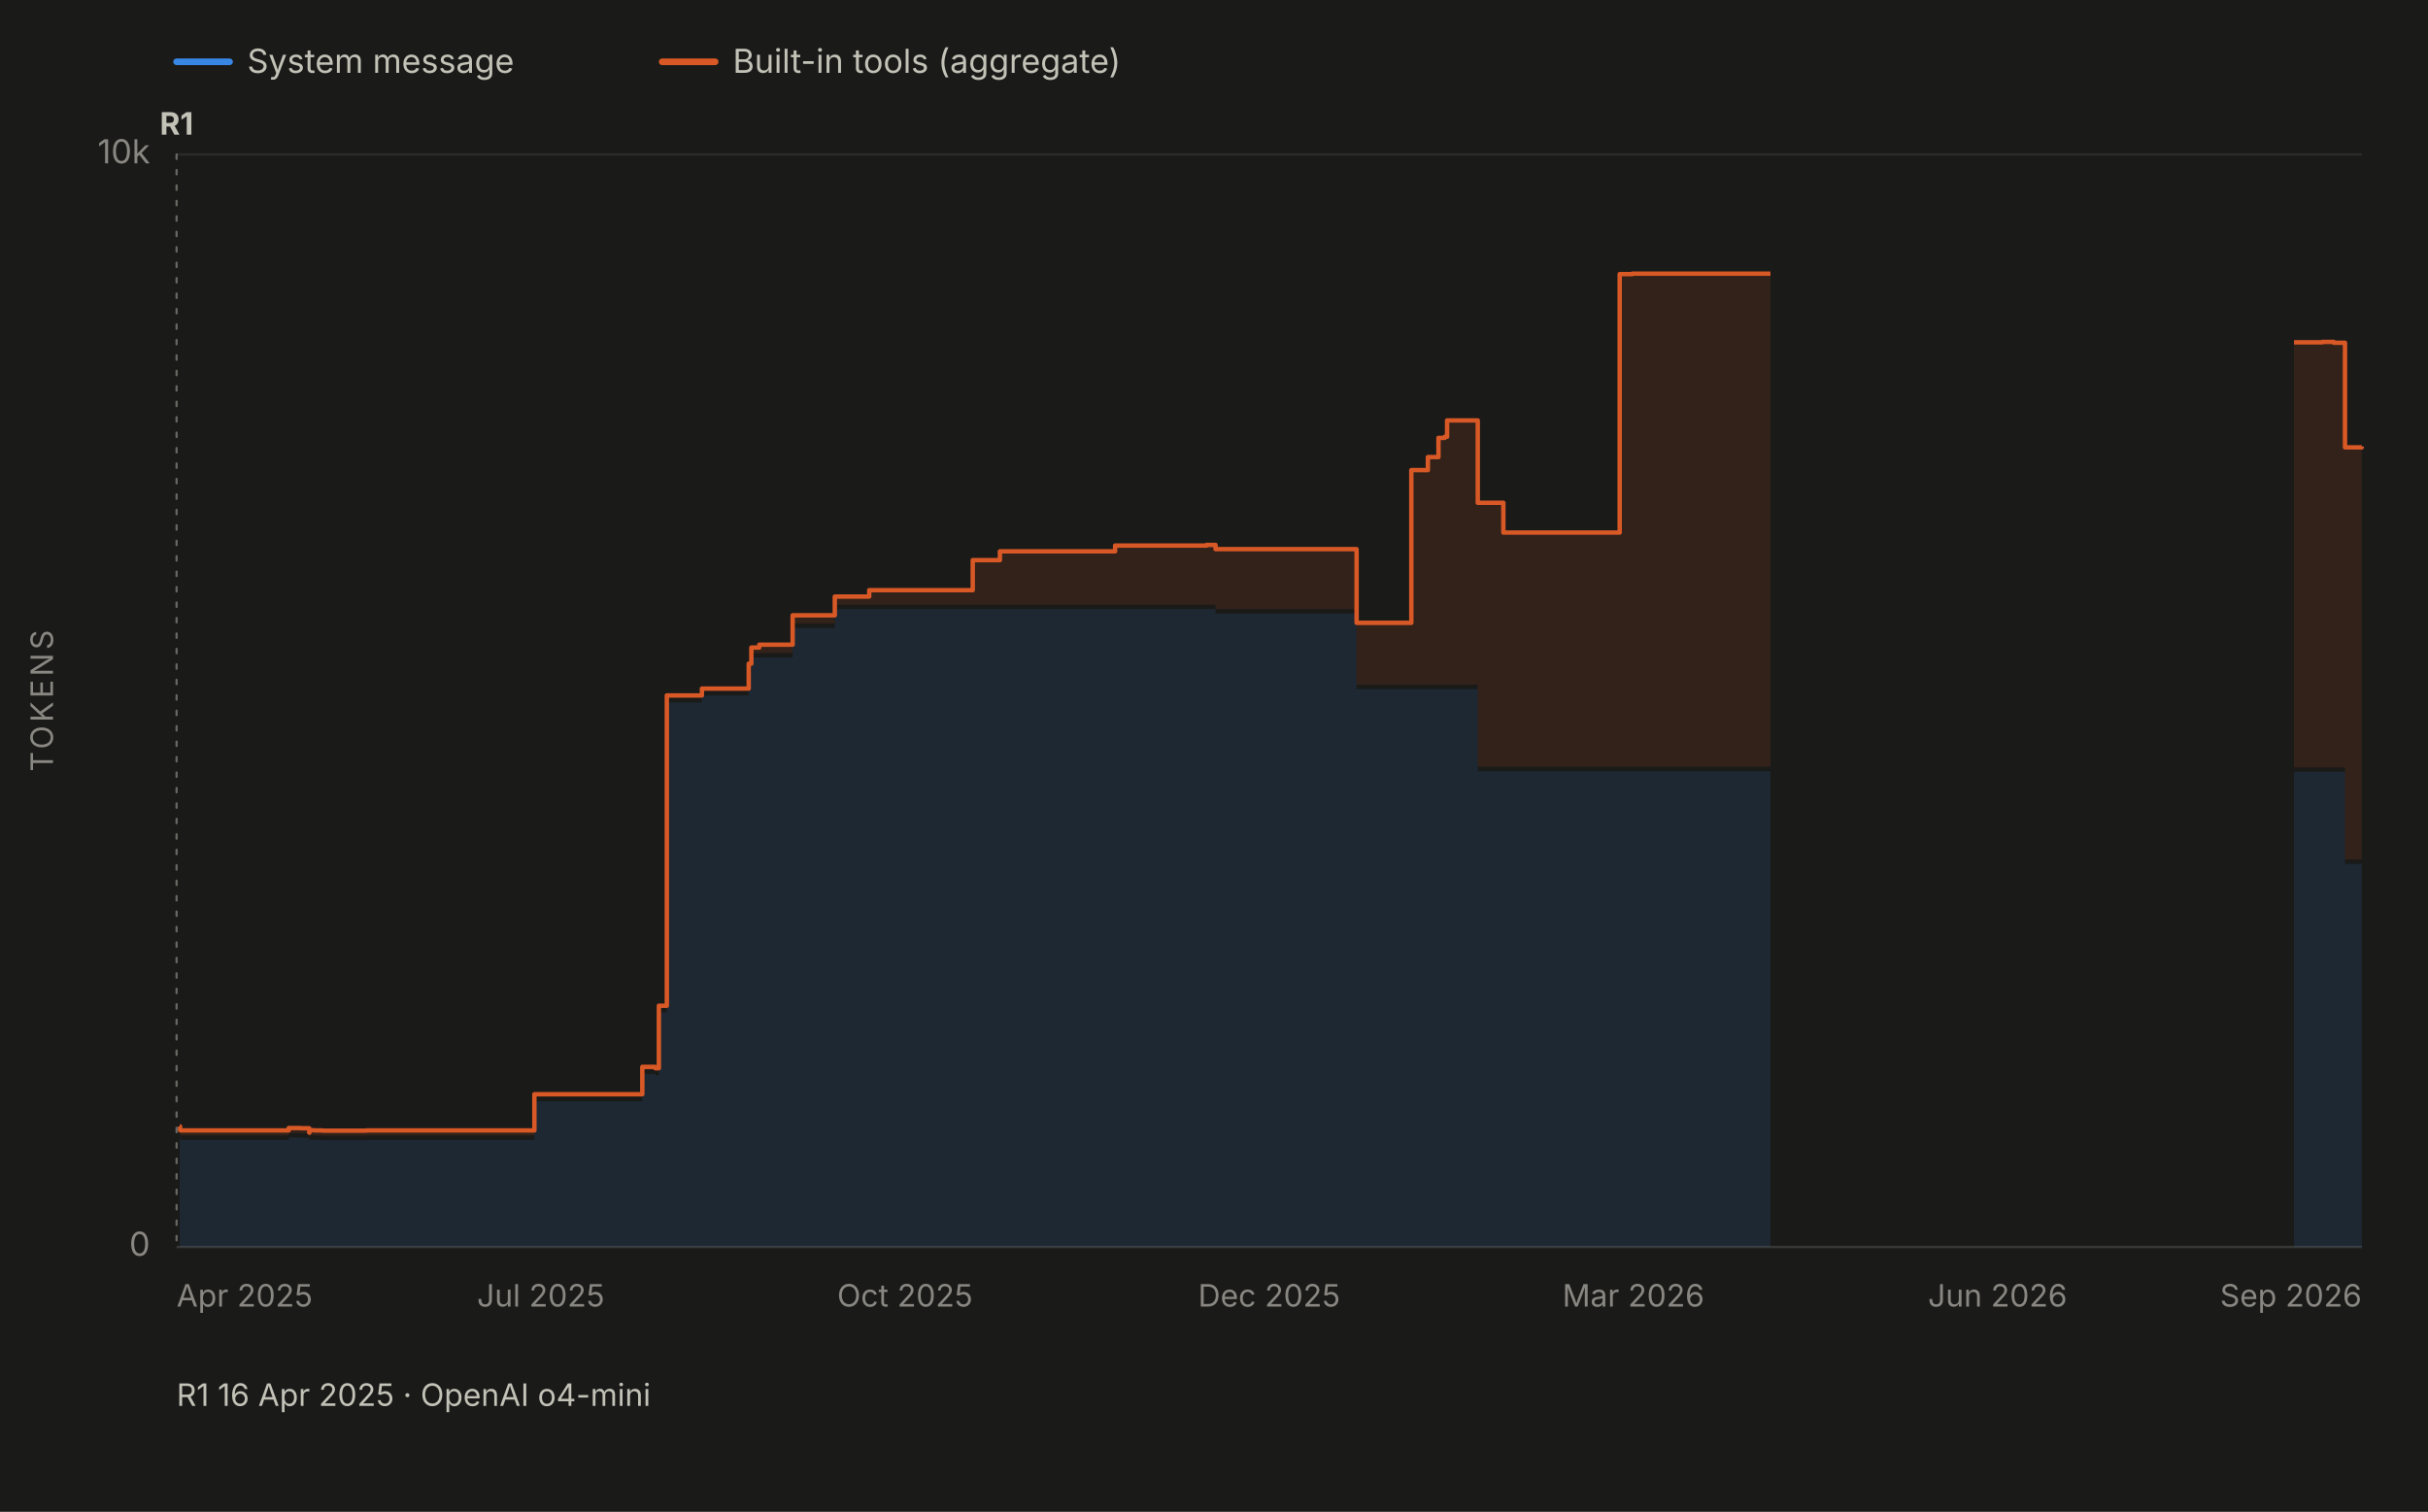
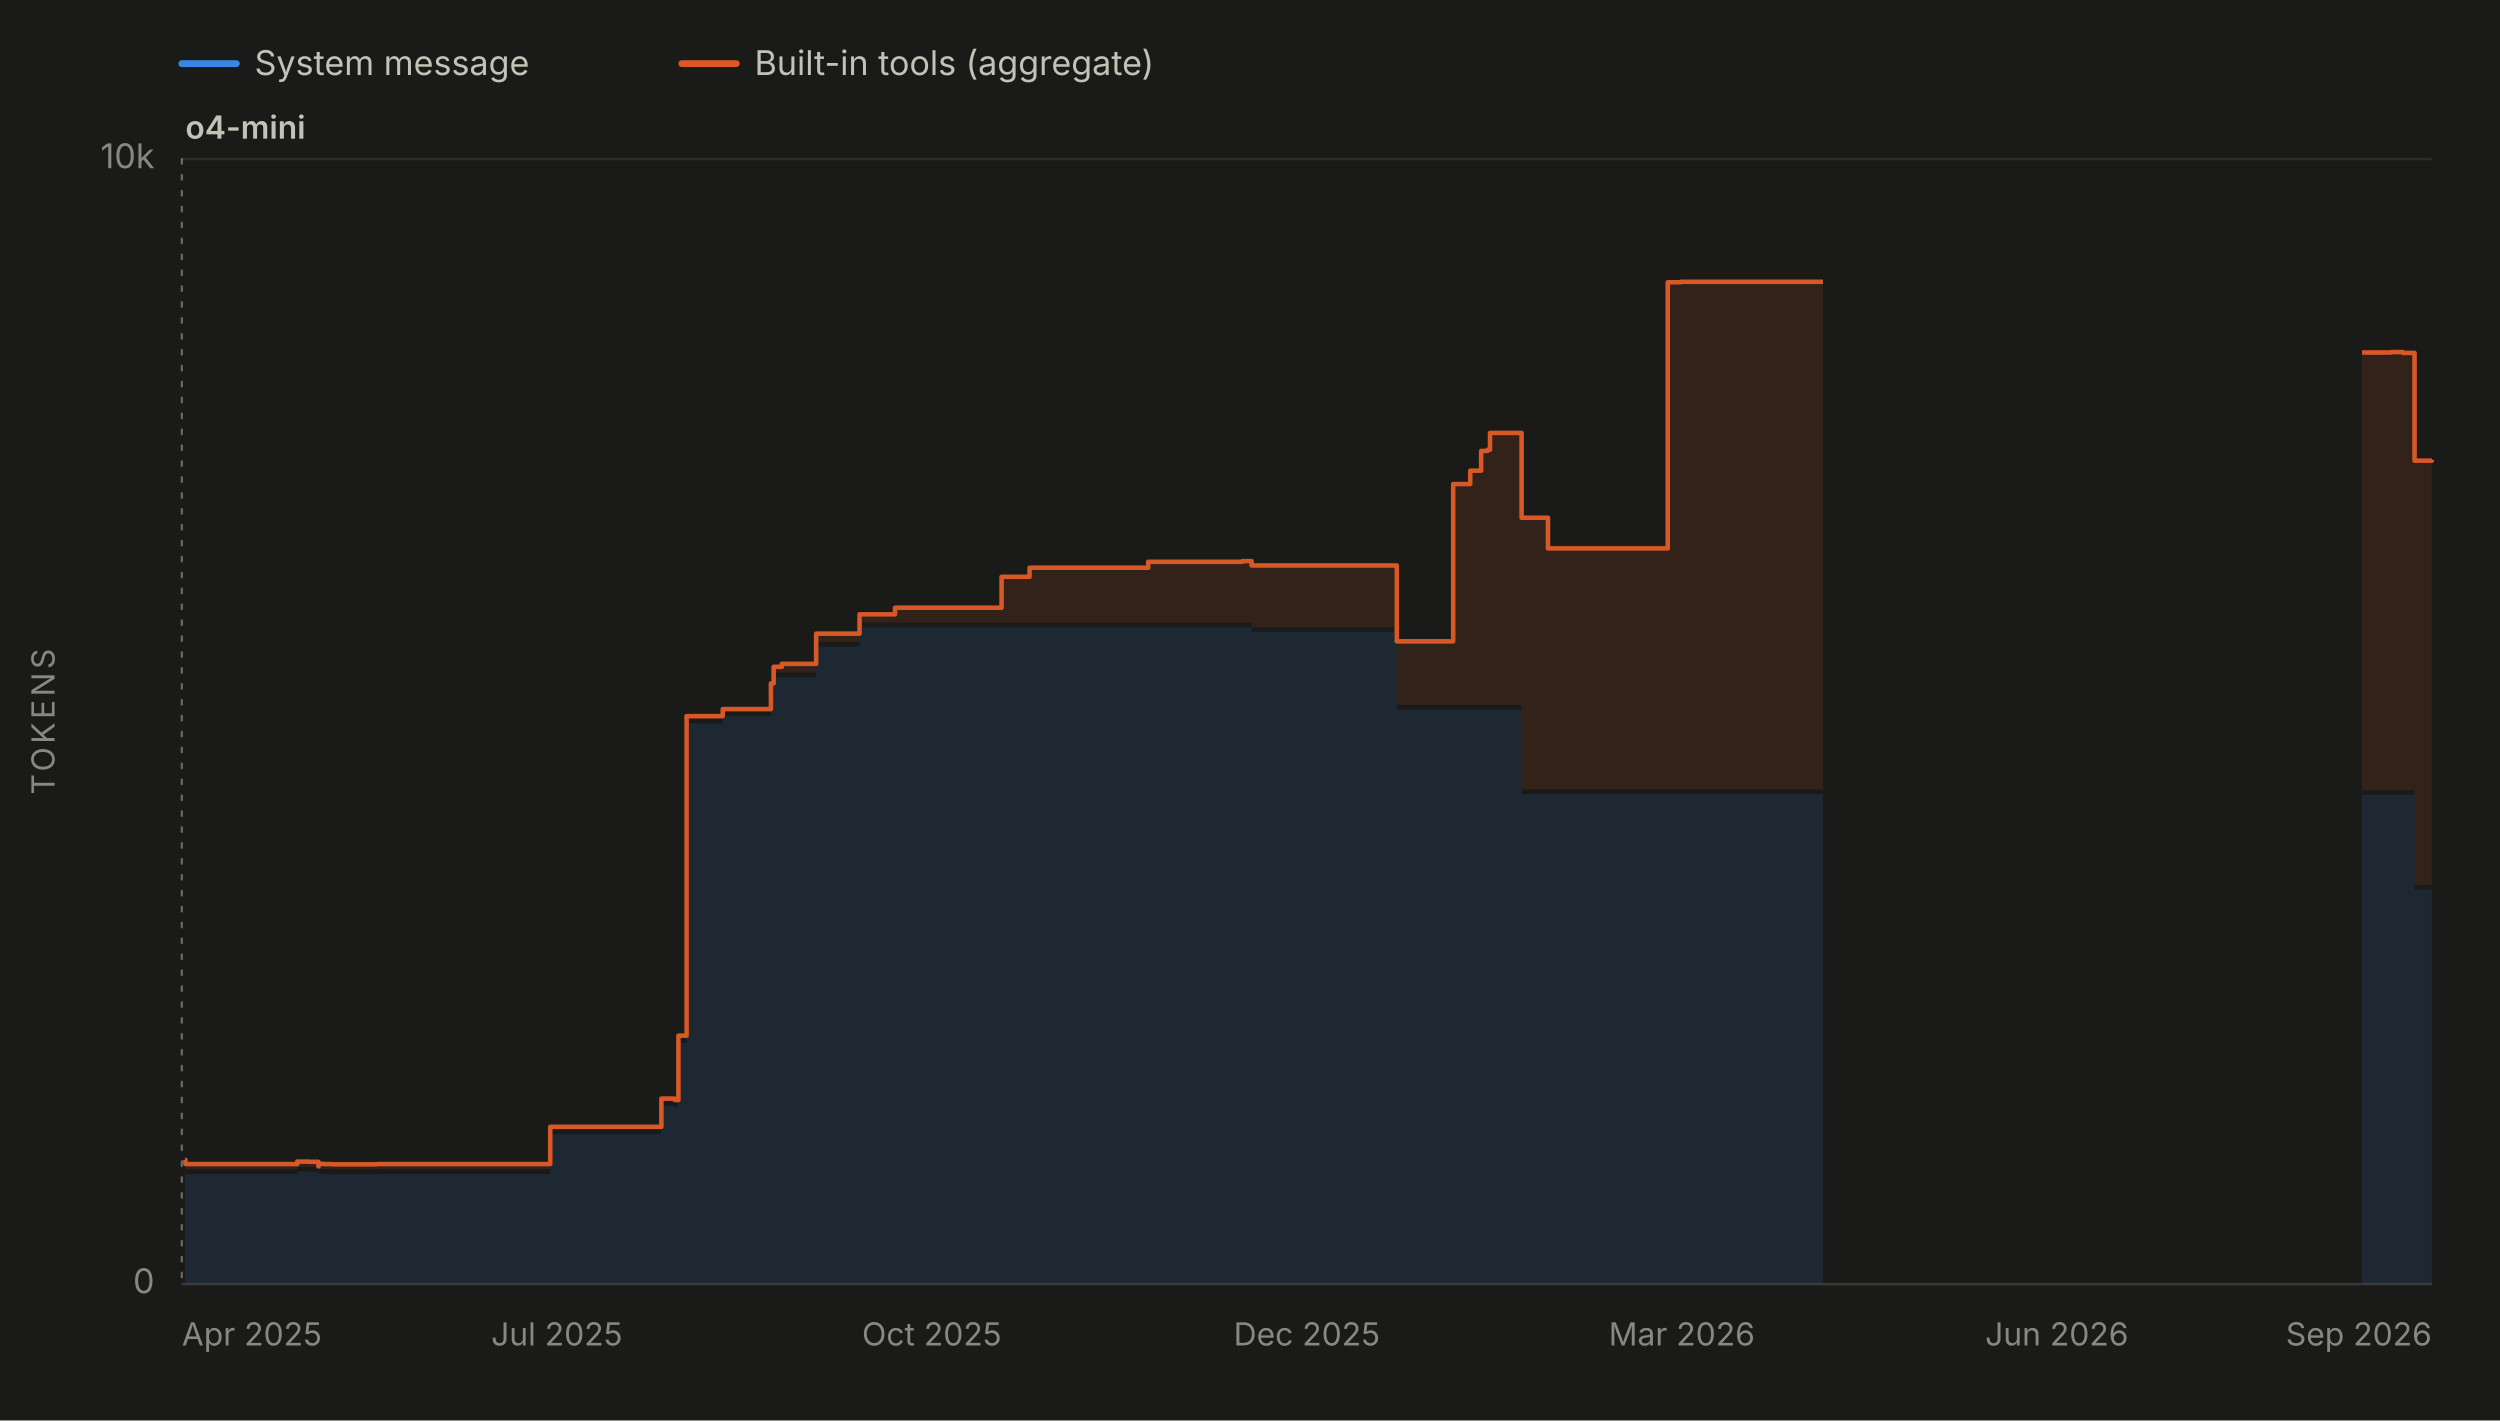
- <svg xmlns="http://www.w3.org/2000/svg" viewBox="0 0 1100 685" width="1100" height="685" role="img" aria-labelledby="chartTitle chartDesc" font-family="system-ui, -apple-system, 'Segoe UI', sans-serif">
-   <rect x="0" y="0" width="1100" height="685" fill="#1a1a19" />
+ <svg xmlns="http://www.w3.org/2000/svg" viewBox="0 0 1100 625" width="1100" height="625" role="img" aria-labelledby="chartTitle chartDesc" font-family="system-ui, -apple-system, 'Segoe UI', sans-serif">
+   <rect x="0" y="0" width="1100" height="625" fill="#1a1a19" />
  <line x1="80" y1="28" x2="104" y2="28" stroke="#3987e5" stroke-width="3" stroke-linecap="round" />
  <text x="112" y="33" font-size="15" fill="#c3c2b7">System message</text>
  <line x1="300" y1="28" x2="324" y2="28" stroke="#d95926" stroke-width="3" stroke-linecap="round" />
  <text x="332" y="33" font-size="15" fill="#c3c2b7">Built-in tools (aggregate)</text>
  <line x1="80" y1="565.0" x2="1070" y2="565.0" stroke="#2c2c2a" stroke-width="1" />
  <text x="68" y="569.0" font-size="15" fill="#898781" text-anchor="end">0</text>
  <line x1="80" y1="70.0" x2="1070" y2="70.0" stroke="#2c2c2a" stroke-width="1" />
  <text x="68" y="74.0" font-size="15" fill="#898781" text-anchor="end">10k</text>
  <text x="24" y="317.5" font-size="14" fill="#898781" text-anchor="middle" letter-spacing="1.5" transform="rotate(-90 24 317.5)">TOKENS</text>
  <line x1="80" y1="565" x2="1070" y2="565" stroke="#383835" stroke-width="1" />
  <text x="80.0" y="592" font-size="14" fill="#898781" text-anchor="start">Apr 2025</text>
  <text x="245.0" y="592" font-size="14" fill="#898781" text-anchor="middle">Jul 2025</text>
  <text x="410.0" y="592" font-size="14" fill="#898781" text-anchor="middle">Oct 2025</text>
  <text x="575.0" y="592" font-size="14" fill="#898781" text-anchor="middle">Dec 2025</text>
  <text x="740.0" y="592" font-size="14" fill="#898781" text-anchor="middle">Mar 2026</text>
  <text x="905.0" y="592" font-size="14" fill="#898781" text-anchor="middle">Jun 2026</text>
  <text x="1070.0" y="592" font-size="14" fill="#898781" text-anchor="end">Sep 2026</text>
  <g data-release-date="2025-04-16">
    <line x1="80.0" y1="70" x2="80.0" y2="565" stroke="#898781" stroke-width="1" stroke-dasharray="2,5" stroke-linecap="round" opacity="0.7" />
-     <text x="80.0" y="61.0" font-size="14" font-weight="700" fill="#c3c2b7" text-anchor="middle">R1</text>
+     <text x="108.0" y="61.0" font-size="14" font-weight="600" fill="#c3c2b7" text-anchor="middle">o4-mini</text>
  </g>
  <g data-selected-models="o4-mini-2025-04-16">
    <path d="M 81.4 565.0 L 81.4 514.7 L 81.4 514.7 L 81.4 514.7 L 81.4 514.7 L 81.4 514.7 L 81.5 514.7 L 81.5 514.7 L 81.6 514.7 L 81.6 516.4 L 81.7 516.4 L 81.7 516.5 L 81.9 516.5 L 81.9 516.5 L 84.4 516.5 L 84.4 516.5 L 84.5 516.5 L 84.5 516.5 L 84.5 516.5 L 84.5 516.5 L 91.6 516.5 L 91.6 516.5 L 92.4 516.5 L 92.4 516.5 L 93.4 516.5 L 93.4 516.5 L 99.5 516.5 L 99.5 516.5 L 109.4 516.5 L 109.4 516.5 L 112.9 516.5 L 112.9 516.5 L 130.8 516.5 L 130.8 515.4 L 136.0 515.4 L 136.0 515.5 L 136.1 515.5 L 136.1 515.5 L 139.8 515.5 L 139.8 515.6 L 140.1 515.6 L 140.1 517.5 L 140.1 517.5 L 140.1 517.5 L 140.2 517.5 L 140.2 516.5 L 140.6 516.5 L 140.6 516.4 L 142.4 516.4 L 142.4 516.5 L 142.4 516.5 L 142.4 516.5 L 142.4 516.5 L 142.4 516.5 L 142.8 516.5 L 142.8 516.5 L 142.9 516.5 L 142.9 516.5 L 146.2 516.5 L 146.2 516.6 L 165.9 516.6 L 165.9 516.5 L 242.1 516.5 L 242.1 499.0 L 242.6 499.0 L 242.6 499.0 L 245.3 499.0 L 245.3 499.0 L 247.8 499.0 L 247.8 499.0 L 251.8 499.0 L 251.8 499.0 L 255.2 499.0 L 255.2 499.0 L 263.6 499.0 L 263.6 499.0 L 271.5 499.0 L 271.5 499.0 L 275.1 499.0 L 275.1 499.0 L 291.0 499.0 L 291.0 486.6 L 296.9 486.6 L 296.9 487.2 L 298.5 487.2 L 298.5 458.8 L 300.1 458.8 L 300.1 458.8 L 302.1 458.8 L 302.1 318.3 L 302.7 318.3 L 302.7 318.3 L 304.6 318.3 L 304.6 318.3 L 310.8 318.3 L 310.8 318.3 L 318.0 318.3 L 318.0 315.1 L 326.5 315.1 L 326.5 315.1 L 339.2 315.1 L 339.2 305.1 L 340.4 305.1 L 340.4 297.9 L 344.0 297.9 L 344.0 297.9 L 344.1 297.9 L 344.1 297.9 L 353.3 297.9 L 353.3 297.9 L 355.0 297.9 L 355.0 297.9 L 359.1 297.9 L 359.1 284.5 L 364.9 284.5 L 364.9 284.5 L 368.5 284.5 L 368.5 284.5 L 368.7 284.5 L 368.7 284.5 L 368.8 284.5 L 368.8 284.5 L 378.2 284.5 L 378.2 276.0 L 382.2 276.0 L 382.2 276.0 L 384.4 276.0 L 384.4 276.0 L 393.8 276.0 L 393.8 276.0 L 395.8 276.0 L 395.8 276.0 L 399.8 276.0 L 399.8 276.0 L 413.3 276.0 L 413.3 276.0 L 419.4 276.0 L 419.4 276.0 L 423.9 276.0 L 423.9 276.0 L 440.7 276.0 L 440.7 276.0 L 453.0 276.0 L 453.0 276.0 L 454.5 276.0 L 454.5 276.0 L 456.7 276.0 L 456.7 276.0 L 466.2 276.0 L 466.2 276.0 L 466.7 276.0 L 466.7 276.0 L 476.0 276.0 L 476.0 276.0 L 476.1 276.0 L 476.1 276.0 L 481.8 276.0 L 481.8 276.0 L 486.0 276.0 L 486.0 276.0 L 493.5 276.0 L 493.5 276.0 L 505.2 276.0 L 505.2 276.0 L 505.3 276.0 L 505.3 276.0 L 507.0 276.0 L 507.0 276.0 L 509.1 276.0 L 509.1 276.0 L 530.9 276.0 L 530.9 276.0 L 534.5 276.0 L 534.5 276.0 L 543.1 276.0 L 543.1 276.0 L 546.6 276.0 L 546.6 276.0 L 548.2 276.0 L 548.2 276.0 L 550.7 276.0 L 550.7 278.0 L 556.4 278.0 L 556.4 278.0 L 561.8 278.0 L 561.8 278.0 L 562.0 278.0 L 562.0 278.0 L 563.9 278.0 L 563.9 278.0 L 566.7 278.0 L 566.7 278.0 L 599.0 278.0 L 599.0 278.0 L 599.5 278.0 L 599.5 278.0 L 604.9 278.0 L 604.9 278.0 L 614.6 278.0 L 614.6 312.2 L 615.2 312.2 L 615.2 312.2 L 616.6 312.2 L 616.6 312.2 L 617.1 312.2 L 617.1 312.2 L 618.3 312.2 L 618.3 312.2 L 628.3 312.2 L 628.3 312.2 L 630.5 312.2 L 630.5 312.2 L 635.9 312.2 L 635.9 312.2 L 636.0 312.2 L 636.0 312.2 L 639.4 312.2 L 639.4 312.2 L 646.9 312.2 L 646.9 312.2 L 651.7 312.2 L 651.7 312.2 L 654.5 312.2 L 654.5 312.2 L 655.6 312.2 L 655.6 312.2 L 656.5 312.2 L 656.5 312.2 L 657.4 312.2 L 657.4 312.2 L 669.5 312.2 L 669.5 349.4 L 671.2 349.4 L 671.2 349.4 L 671.4 349.4 L 671.4 349.4 L 681.1 349.4 L 681.1 349.4 L 681.4 349.4 L 681.4 349.4 L 682.0 349.4 L 682.0 349.4 L 696.5 349.4 L 696.5 349.4 L 698.9 349.4 L 698.9 349.4 L 706.3 349.4 L 706.3 349.4 L 710.9 349.4 L 710.9 349.4 L 712.3 349.4 L 712.3 349.4 L 718.3 349.4 L 718.3 349.4 L 720.9 349.4 L 720.9 349.4 L 722.5 349.4 L 722.5 349.4 L 733.8 349.4 L 733.8 349.4 L 739.5 349.4 L 739.5 349.4 L 753.6 349.4 L 753.6 349.4 L 762.9 349.4 L 762.9 349.4 L 782.9 349.4 L 782.9 349.4 L 783.2 349.4 L 783.2 349.4 L 792.5 349.4 L 792.5 349.4 L 802.1 349.4 L 802.1 349.4 L 802.1 565.0 Z" fill="#3987e5" fill-opacity="0.13" stroke="none" />
    <path d="M 81.4 512.7 L 81.4 510.4 L 81.4 510.4 L 81.4 510.4 L 81.4 510.4 L 81.4 510.4 L 81.5 510.4 L 81.5 510.4 L 81.6 510.4 L 81.6 512.1 L 81.7 512.1 L 81.7 512.2 L 81.9 512.2 L 81.9 512.2 L 84.4 512.2 L 84.4 512.2 L 84.5 512.2 L 84.5 512.2 L 84.5 512.2 L 84.5 512.2 L 91.6 512.2 L 91.6 512.2 L 92.4 512.2 L 92.4 512.2 L 93.4 512.2 L 93.4 512.2 L 99.5 512.2 L 99.5 512.2 L 109.4 512.2 L 109.4 512.2 L 112.9 512.2 L 112.9 512.2 L 130.8 512.2 L 130.8 511.1 L 136.0 511.1 L 136.0 511.2 L 136.1 511.2 L 136.1 511.2 L 139.8 511.2 L 139.8 511.2 L 140.1 511.2 L 140.1 513.2 L 140.1 513.2 L 140.1 513.2 L 140.2 513.2 L 140.2 512.2 L 140.6 512.2 L 140.6 512.1 L 142.4 512.1 L 142.4 512.2 L 142.4 512.2 L 142.4 512.2 L 142.4 512.2 L 142.4 512.2 L 142.8 512.2 L 142.8 512.2 L 142.9 512.2 L 142.9 512.2 L 146.2 512.2 L 146.2 512.3 L 165.9 512.3 L 165.9 512.2 L 242.1 512.2 L 242.1 495.8 L 242.6 495.8 L 242.6 495.8 L 245.3 495.8 L 245.3 495.8 L 247.8 495.8 L 247.8 495.8 L 251.8 495.8 L 251.8 495.8 L 255.2 495.8 L 255.2 495.8 L 263.6 495.8 L 263.6 495.8 L 271.5 495.8 L 271.5 495.8 L 275.1 495.8 L 275.1 495.8 L 291.0 495.8 L 291.0 483.4 L 296.9 483.4 L 296.9 484.0 L 298.5 484.0 L 298.5 455.7 L 300.1 455.7 L 300.1 455.7 L 302.1 455.7 L 302.1 315.1 L 302.7 315.1 L 302.7 315.1 L 304.6 315.1 L 304.6 315.1 L 310.8 315.1 L 310.8 315.1 L 318.0 315.1 L 318.0 312.0 L 326.5 312.0 L 326.5 312.0 L 339.2 312.0 L 339.2 300.7 L 340.4 300.7 L 340.4 293.4 L 344.0 293.4 L 344.0 292.1 L 344.1 292.1 L 344.1 292.1 L 353.3 292.1 L 353.3 292.1 L 355.0 292.1 L 355.0 292.1 L 359.1 292.1 L 359.1 278.8 L 364.9 278.8 L 364.9 278.8 L 368.5 278.8 L 368.5 278.8 L 368.7 278.8 L 368.7 278.8 L 368.8 278.8 L 368.8 278.8 L 378.2 278.8 L 378.2 270.3 L 382.2 270.3 L 382.2 270.3 L 384.4 270.3 L 384.4 270.3 L 393.8 270.3 L 393.8 267.4 L 395.8 267.4 L 395.8 267.4 L 399.8 267.4 L 399.8 267.4 L 413.3 267.4 L 413.3 267.4 L 419.4 267.4 L 419.4 267.4 L 423.9 267.4 L 423.9 267.4 L 440.7 267.4 L 440.7 253.8 L 453.0 253.8 L 453.0 249.8 L 454.5 249.8 L 454.5 249.8 L 456.7 249.8 L 456.7 249.8 L 466.2 249.8 L 466.2 249.8 L 466.7 249.8 L 466.7 249.8 L 476.0 249.8 L 476.0 249.8 L 476.1 249.8 L 476.1 249.8 L 481.8 249.8 L 481.8 249.8 L 486.0 249.8 L 486.0 249.8 L 493.5 249.8 L 493.5 249.8 L 505.2 249.8 L 505.2 247.2 L 505.3 247.2 L 505.3 247.2 L 507.0 247.2 L 507.0 247.2 L 509.1 247.2 L 509.1 247.2 L 530.9 247.2 L 530.9 247.2 L 534.5 247.2 L 534.5 247.2 L 543.1 247.2 L 543.1 247.2 L 546.6 247.2 L 546.6 246.9 L 548.2 246.9 L 548.2 246.9 L 550.7 246.9 L 550.7 248.8 L 556.4 248.8 L 556.4 248.8 L 561.8 248.8 L 561.8 248.8 L 562.0 248.8 L 562.0 248.8 L 563.9 248.8 L 563.9 248.8 L 566.7 248.8 L 566.7 248.8 L 599.0 248.8 L 599.0 248.8 L 599.5 248.8 L 599.5 248.8 L 604.9 248.8 L 604.9 248.8 L 614.6 248.8 L 614.6 282.2 L 615.2 282.2 L 615.2 282.2 L 616.6 282.2 L 616.6 282.2 L 617.1 282.2 L 617.1 282.2 L 618.3 282.2 L 618.3 282.2 L 628.3 282.2 L 628.3 282.2 L 630.5 282.2 L 630.5 282.2 L 635.9 282.2 L 635.9 282.2 L 636.0 282.2 L 636.0 282.2 L 639.4 282.2 L 639.4 213.0 L 646.9 213.0 L 646.9 207.1 L 651.7 207.1 L 651.7 198.4 L 654.5 198.4 L 654.5 197.9 L 655.6 197.9 L 655.6 190.5 L 656.5 190.5 L 656.5 190.5 L 657.4 190.5 L 657.4 190.5 L 669.5 190.5 L 669.5 227.8 L 671.2 227.8 L 671.2 227.8 L 671.4 227.8 L 671.4 227.8 L 681.1 227.8 L 681.1 241.3 L 681.4 241.3 L 681.4 241.3 L 682.0 241.3 L 682.0 241.3 L 696.5 241.3 L 696.5 241.3 L 698.9 241.3 L 698.9 241.3 L 706.3 241.3 L 706.3 241.3 L 710.9 241.3 L 710.9 241.3 L 712.3 241.3 L 712.3 241.3 L 718.3 241.3 L 718.3 241.3 L 720.9 241.3 L 720.9 241.3 L 722.5 241.3 L 722.5 241.3 L 733.8 241.3 L 733.8 124.2 L 739.5 124.2 L 739.5 124.0 L 753.6 124.0 L 753.6 124.0 L 762.9 124.0 L 762.9 124.0 L 782.9 124.0 L 782.9 124.0 L 783.2 124.0 L 783.2 124.0 L 792.5 124.0 L 792.5 124.0 L 802.1 124.0 L 802.1 124.0 L 802.1 347.4 L 802.1 347.4 L 792.5 347.4 L 792.5 347.4 L 783.2 347.4 L 783.2 347.4 L 782.9 347.4 L 782.9 347.4 L 762.9 347.4 L 762.9 347.4 L 753.6 347.4 L 753.6 347.4 L 739.5 347.4 L 739.5 347.4 L 733.8 347.4 L 733.8 347.4 L 722.5 347.4 L 722.5 347.4 L 720.9 347.4 L 720.9 347.4 L 718.3 347.4 L 718.3 347.4 L 712.3 347.4 L 712.3 347.4 L 710.9 347.4 L 710.9 347.4 L 706.3 347.4 L 706.3 347.4 L 698.9 347.4 L 698.9 347.4 L 696.5 347.4 L 696.5 347.4 L 682.0 347.4 L 682.0 347.4 L 681.4 347.4 L 681.4 347.4 L 681.1 347.4 L 681.1 347.4 L 671.4 347.4 L 671.4 347.4 L 671.2 347.4 L 671.2 347.4 L 669.5 347.4 L 669.5 310.2 L 657.4 310.2 L 657.4 310.2 L 656.5 310.2 L 656.5 310.2 L 655.6 310.2 L 655.6 310.2 L 654.5 310.2 L 654.5 310.2 L 651.7 310.2 L 651.7 310.2 L 646.9 310.2 L 646.9 310.2 L 639.4 310.2 L 639.4 310.2 L 636.0 310.2 L 636.0 310.2 L 635.9 310.2 L 635.9 310.2 L 630.5 310.2 L 630.5 310.2 L 628.3 310.2 L 628.3 310.2 L 618.3 310.2 L 618.3 310.2 L 617.1 310.2 L 617.1 310.2 L 616.6 310.2 L 616.6 310.2 L 615.2 310.2 L 615.2 310.2 L 614.6 310.2 L 614.6 276.0 L 604.9 276.0 L 604.9 276.0 L 599.5 276.0 L 599.5 276.0 L 599.0 276.0 L 599.0 276.0 L 566.7 276.0 L 566.7 276.0 L 563.9 276.0 L 563.9 276.0 L 562.0 276.0 L 562.0 276.0 L 561.8 276.0 L 561.8 276.0 L 556.4 276.0 L 556.4 276.0 L 550.7 276.0 L 550.7 274.0 L 548.2 274.0 L 548.2 274.0 L 546.6 274.0 L 546.6 274.0 L 543.1 274.0 L 543.1 274.0 L 534.5 274.0 L 534.5 274.0 L 530.9 274.0 L 530.9 274.0 L 509.1 274.0 L 509.1 274.0 L 507.0 274.0 L 507.0 274.0 L 505.3 274.0 L 505.3 274.0 L 505.2 274.0 L 505.2 274.0 L 493.5 274.0 L 493.5 274.0 L 486.0 274.0 L 486.0 274.0 L 481.8 274.0 L 481.8 274.0 L 476.1 274.0 L 476.1 274.0 L 476.0 274.0 L 476.0 274.0 L 466.7 274.0 L 466.7 274.0 L 466.2 274.0 L 466.2 274.0 L 456.7 274.0 L 456.7 274.0 L 454.5 274.0 L 454.5 274.0 L 453.0 274.0 L 453.0 274.0 L 440.7 274.0 L 440.7 274.0 L 423.9 274.0 L 423.9 274.0 L 419.4 274.0 L 419.4 274.0 L 413.3 274.0 L 413.3 274.0 L 399.8 274.0 L 399.8 274.0 L 395.8 274.0 L 395.8 274.0 L 393.8 274.0 L 393.8 274.0 L 384.4 274.0 L 384.4 274.0 L 382.2 274.0 L 382.2 274.0 L 378.2 274.0 L 378.2 282.5 L 368.8 282.5 L 368.8 282.5 L 368.7 282.5 L 368.7 282.5 L 368.5 282.5 L 368.5 282.5 L 364.9 282.5 L 364.9 282.5 L 359.1 282.5 L 359.1 295.9 L 355.0 295.9 L 355.0 295.9 L 353.3 295.9 L 353.3 295.9 L 344.1 295.9 L 344.1 295.9 L 344.0 295.9 L 344.0 295.9 L 340.4 295.9 L 340.4 303.1 L 339.2 303.1 L 339.2 313.1 L 326.5 313.1 L 326.5 313.1 L 318.0 313.1 L 318.0 316.3 L 310.8 316.3 L 310.8 316.3 L 304.6 316.3 L 304.6 316.3 L 302.7 316.3 L 302.7 316.3 L 302.1 316.3 L 302.1 456.8 L 300.1 456.8 L 300.1 456.8 L 298.5 456.8 L 298.5 485.2 L 296.9 485.2 L 296.9 484.6 L 291.0 484.6 L 291.0 497.0 L 275.1 497.0 L 275.1 497.0 L 271.5 497.0 L 271.5 497.0 L 263.6 497.0 L 263.6 497.0 L 255.2 497.0 L 255.2 497.0 L 251.8 497.0 L 251.8 497.0 L 247.8 497.0 L 247.8 497.0 L 245.3 497.0 L 245.3 497.0 L 242.6 497.0 L 242.6 497.0 L 242.1 497.0 L 242.1 514.5 L 165.9 514.5 L 165.9 514.6 L 146.2 514.6 L 146.2 514.5 L 142.9 514.5 L 142.9 514.5 L 142.8 514.5 L 142.8 514.5 L 142.4 514.5 L 142.4 514.5 L 142.4 514.5 L 142.4 514.5 L 142.4 514.5 L 142.4 514.4 L 140.6 514.4 L 140.6 514.5 L 140.2 514.5 L 140.2 515.5 L 140.1 515.5 L 140.1 515.5 L 140.1 515.5 L 140.1 513.6 L 139.8 513.6 L 139.8 513.5 L 136.1 513.5 L 136.1 513.5 L 136.0 513.5 L 136.0 513.4 L 130.8 513.4 L 130.8 514.5 L 112.9 514.5 L 112.9 514.5 L 109.4 514.5 L 109.4 514.5 L 99.5 514.5 L 99.5 514.5 L 93.4 514.5 L 93.4 514.5 L 92.4 514.5 L 92.4 514.5 L 91.6 514.5 L 91.6 514.5 L 84.5 514.5 L 84.5 514.5 L 84.5 514.5 L 84.5 514.5 L 84.4 514.5 L 84.4 514.5 L 81.9 514.5 L 81.9 514.5 L 81.7 514.5 L 81.7 514.4 L 81.6 514.4 L 81.6 512.7 L 81.5 512.7 L 81.5 512.7 L 81.4 512.7 L 81.4 512.7 L 81.4 512.7 L 81.4 512.7 L 81.4 512.7 Z" fill="#d95926" fill-opacity="0.13" stroke="none" />
    <path d="M 81.4 510.4 L 81.4 510.4 L 81.4 510.4 L 81.4 510.4 L 81.4 510.4 L 81.5 510.4 L 81.5 510.4 L 81.6 510.4 L 81.6 512.1 L 81.7 512.1 L 81.7 512.2 L 81.9 512.2 L 81.9 512.2 L 84.4 512.2 L 84.4 512.2 L 84.5 512.2 L 84.5 512.2 L 84.5 512.2 L 84.5 512.2 L 91.6 512.2 L 91.6 512.2 L 92.4 512.2 L 92.4 512.2 L 93.4 512.2 L 93.4 512.2 L 99.5 512.2 L 99.5 512.2 L 109.4 512.2 L 109.4 512.2 L 112.9 512.2 L 112.9 512.2 L 130.8 512.2 L 130.8 511.1 L 136.0 511.1 L 136.0 511.2 L 136.1 511.2 L 136.1 511.2 L 139.8 511.2 L 139.8 511.2 L 140.1 511.2 L 140.1 513.2 L 140.1 513.2 L 140.1 513.2 L 140.2 513.2 L 140.2 512.2 L 140.6 512.2 L 140.6 512.1 L 142.4 512.1 L 142.4 512.2 L 142.4 512.2 L 142.4 512.2 L 142.4 512.2 L 142.4 512.2 L 142.8 512.2 L 142.8 512.2 L 142.9 512.2 L 142.9 512.2 L 146.2 512.2 L 146.2 512.3 L 165.9 512.3 L 165.9 512.2 L 242.1 512.2 L 242.1 495.8 L 242.6 495.8 L 242.6 495.8 L 245.3 495.8 L 245.3 495.8 L 247.8 495.8 L 247.8 495.8 L 251.8 495.8 L 251.8 495.8 L 255.2 495.8 L 255.2 495.8 L 263.6 495.8 L 263.6 495.8 L 271.5 495.8 L 271.5 495.8 L 275.1 495.8 L 275.1 495.8 L 291.0 495.8 L 291.0 483.4 L 296.9 483.4 L 296.9 484.0 L 298.5 484.0 L 298.5 455.7 L 300.1 455.7 L 300.1 455.7 L 302.1 455.7 L 302.1 315.1 L 302.7 315.1 L 302.7 315.1 L 304.6 315.1 L 304.6 315.1 L 310.8 315.1 L 310.8 315.1 L 318.0 315.1 L 318.0 312.0 L 326.5 312.0 L 326.5 312.0 L 339.2 312.0 L 339.2 300.7 L 340.4 300.7 L 340.4 293.4 L 344.0 293.4 L 344.0 292.1 L 344.1 292.1 L 344.1 292.1 L 353.3 292.1 L 353.3 292.1 L 355.0 292.1 L 355.0 292.1 L 359.1 292.1 L 359.1 278.8 L 364.9 278.8 L 364.9 278.8 L 368.5 278.8 L 368.5 278.8 L 368.7 278.8 L 368.7 278.8 L 368.8 278.8 L 368.8 278.8 L 378.2 278.8 L 378.2 270.3 L 382.2 270.3 L 382.2 270.3 L 384.4 270.3 L 384.4 270.3 L 393.8 270.3 L 393.8 267.4 L 395.8 267.4 L 395.8 267.4 L 399.8 267.4 L 399.8 267.4 L 413.3 267.4 L 413.3 267.4 L 419.4 267.4 L 419.4 267.4 L 423.9 267.4 L 423.9 267.4 L 440.7 267.4 L 440.7 253.8 L 453.0 253.8 L 453.0 249.8 L 454.5 249.8 L 454.5 249.8 L 456.7 249.8 L 456.7 249.8 L 466.2 249.8 L 466.2 249.8 L 466.7 249.8 L 466.7 249.8 L 476.0 249.8 L 476.0 249.8 L 476.1 249.8 L 476.1 249.8 L 481.8 249.8 L 481.8 249.8 L 486.0 249.8 L 486.0 249.8 L 493.5 249.8 L 493.5 249.8 L 505.2 249.8 L 505.2 247.2 L 505.3 247.2 L 505.3 247.2 L 507.0 247.2 L 507.0 247.2 L 509.1 247.2 L 509.1 247.2 L 530.9 247.2 L 530.9 247.2 L 534.5 247.2 L 534.5 247.2 L 543.1 247.2 L 543.1 247.2 L 546.6 247.2 L 546.6 246.9 L 548.2 246.9 L 548.2 246.9 L 550.7 246.9 L 550.7 248.8 L 556.4 248.8 L 556.4 248.8 L 561.8 248.8 L 561.8 248.8 L 562.0 248.8 L 562.0 248.8 L 563.9 248.8 L 563.9 248.8 L 566.7 248.8 L 566.7 248.8 L 599.0 248.8 L 599.0 248.8 L 599.5 248.8 L 599.5 248.8 L 604.9 248.8 L 604.9 248.8 L 614.6 248.8 L 614.6 282.2 L 615.2 282.2 L 615.2 282.2 L 616.6 282.2 L 616.6 282.2 L 617.1 282.2 L 617.1 282.2 L 618.3 282.2 L 618.3 282.2 L 628.3 282.2 L 628.3 282.2 L 630.5 282.2 L 630.5 282.2 L 635.9 282.2 L 635.9 282.2 L 636.0 282.2 L 636.0 282.2 L 639.4 282.2 L 639.4 213.0 L 646.9 213.0 L 646.9 207.1 L 651.7 207.1 L 651.7 198.4 L 654.5 198.4 L 654.5 197.9 L 655.6 197.9 L 655.6 190.5 L 656.5 190.5 L 656.5 190.5 L 657.4 190.5 L 657.4 190.5 L 669.5 190.5 L 669.5 227.8 L 671.2 227.8 L 671.2 227.8 L 671.4 227.8 L 671.4 227.8 L 681.1 227.8 L 681.1 241.3 L 681.4 241.3 L 681.4 241.3 L 682.0 241.3 L 682.0 241.3 L 696.5 241.3 L 696.5 241.3 L 698.9 241.3 L 698.9 241.3 L 706.3 241.3 L 706.3 241.3 L 710.9 241.3 L 710.9 241.3 L 712.3 241.3 L 712.3 241.3 L 718.3 241.3 L 718.3 241.3 L 720.9 241.3 L 720.9 241.3 L 722.5 241.3 L 722.5 241.3 L 733.8 241.3 L 733.8 124.2 L 739.5 124.2 L 739.5 124.0 L 753.6 124.0 L 753.6 124.0 L 762.9 124.0 L 762.9 124.0 L 782.9 124.0 L 782.9 124.0 L 783.2 124.0 L 783.2 124.0 L 792.5 124.0 L 792.5 124.0 L 802.1 124.0 L 802.1 124.0" fill="none" stroke="#d95926" stroke-width="2" stroke-linejoin="round" />
  </g>
  <g data-selected-models="o4-mini-2025-04-16">
    <path d="M 1039.3 565.0 L 1039.3 349.7 L 1040.6 349.7 L 1040.6 349.7 L 1046.7 349.7 L 1046.7 349.7 L 1052.2 349.7 L 1052.2 349.7 L 1052.8 349.7 L 1052.8 349.7 L 1057.3 349.7 L 1057.3 349.7 L 1062.4 349.7 L 1062.4 391.4 L 1064.1 391.4 L 1064.1 391.4 L 1066.3 391.4 L 1066.3 391.4 L 1067.9 391.4 L 1067.9 391.4 L 1068.2 391.4 L 1068.2 391.4 L 1069.7 391.4 L 1069.7 391.4 L 1070.0 391.4 L 1070.0 391.4 L 1070.0 565.0 Z" fill="#3987e5" fill-opacity="0.13" stroke="none" />
    <path d="M 1039.3 347.7 L 1039.3 155.1 L 1040.6 155.1 L 1040.6 155.1 L 1046.7 155.1 L 1046.7 155.1 L 1052.2 155.1 L 1052.2 154.9 L 1052.8 154.9 L 1052.8 154.9 L 1057.3 154.9 L 1057.3 155.3 L 1062.4 155.3 L 1062.4 202.7 L 1064.1 202.7 L 1064.1 202.7 L 1066.3 202.7 L 1066.3 202.7 L 1067.9 202.7 L 1067.9 202.7 L 1068.2 202.7 L 1068.2 202.7 L 1069.7 202.7 L 1069.7 202.7 L 1070.0 202.7 L 1070.0 202.3 L 1070.0 389.4 L 1070.0 389.4 L 1069.7 389.4 L 1069.7 389.4 L 1068.2 389.4 L 1068.2 389.4 L 1067.9 389.4 L 1067.9 389.4 L 1066.3 389.4 L 1066.3 389.4 L 1064.1 389.4 L 1064.1 389.4 L 1062.4 389.4 L 1062.4 347.7 L 1057.3 347.7 L 1057.3 347.7 L 1052.8 347.7 L 1052.8 347.7 L 1052.2 347.7 L 1052.2 347.7 L 1046.7 347.7 L 1046.7 347.7 L 1040.6 347.7 L 1040.6 347.7 L 1039.3 347.7 Z" fill="#d95926" fill-opacity="0.13" stroke="none" />
    <path d="M 1039.3 155.1 L 1040.6 155.1 L 1040.6 155.1 L 1046.7 155.1 L 1046.7 155.1 L 1052.2 155.1 L 1052.2 154.9 L 1052.8 154.9 L 1052.8 154.9 L 1057.3 154.9 L 1057.3 155.3 L 1062.4 155.3 L 1062.4 202.7 L 1064.1 202.7 L 1064.1 202.7 L 1066.3 202.7 L 1066.3 202.7 L 1067.9 202.7 L 1067.9 202.7 L 1068.2 202.7 L 1068.2 202.7 L 1069.7 202.7 L 1069.7 202.7 L 1070.0 202.7 L 1070.0 202.3" fill="none" stroke="#d95926" stroke-width="2" stroke-linejoin="round" />
  </g>
-   <text x="80.0" y="637.0" font-size="14" fill="#c3c2b7">R1  16 Apr 2025 · OpenAI o4-mini</text>
</svg>
